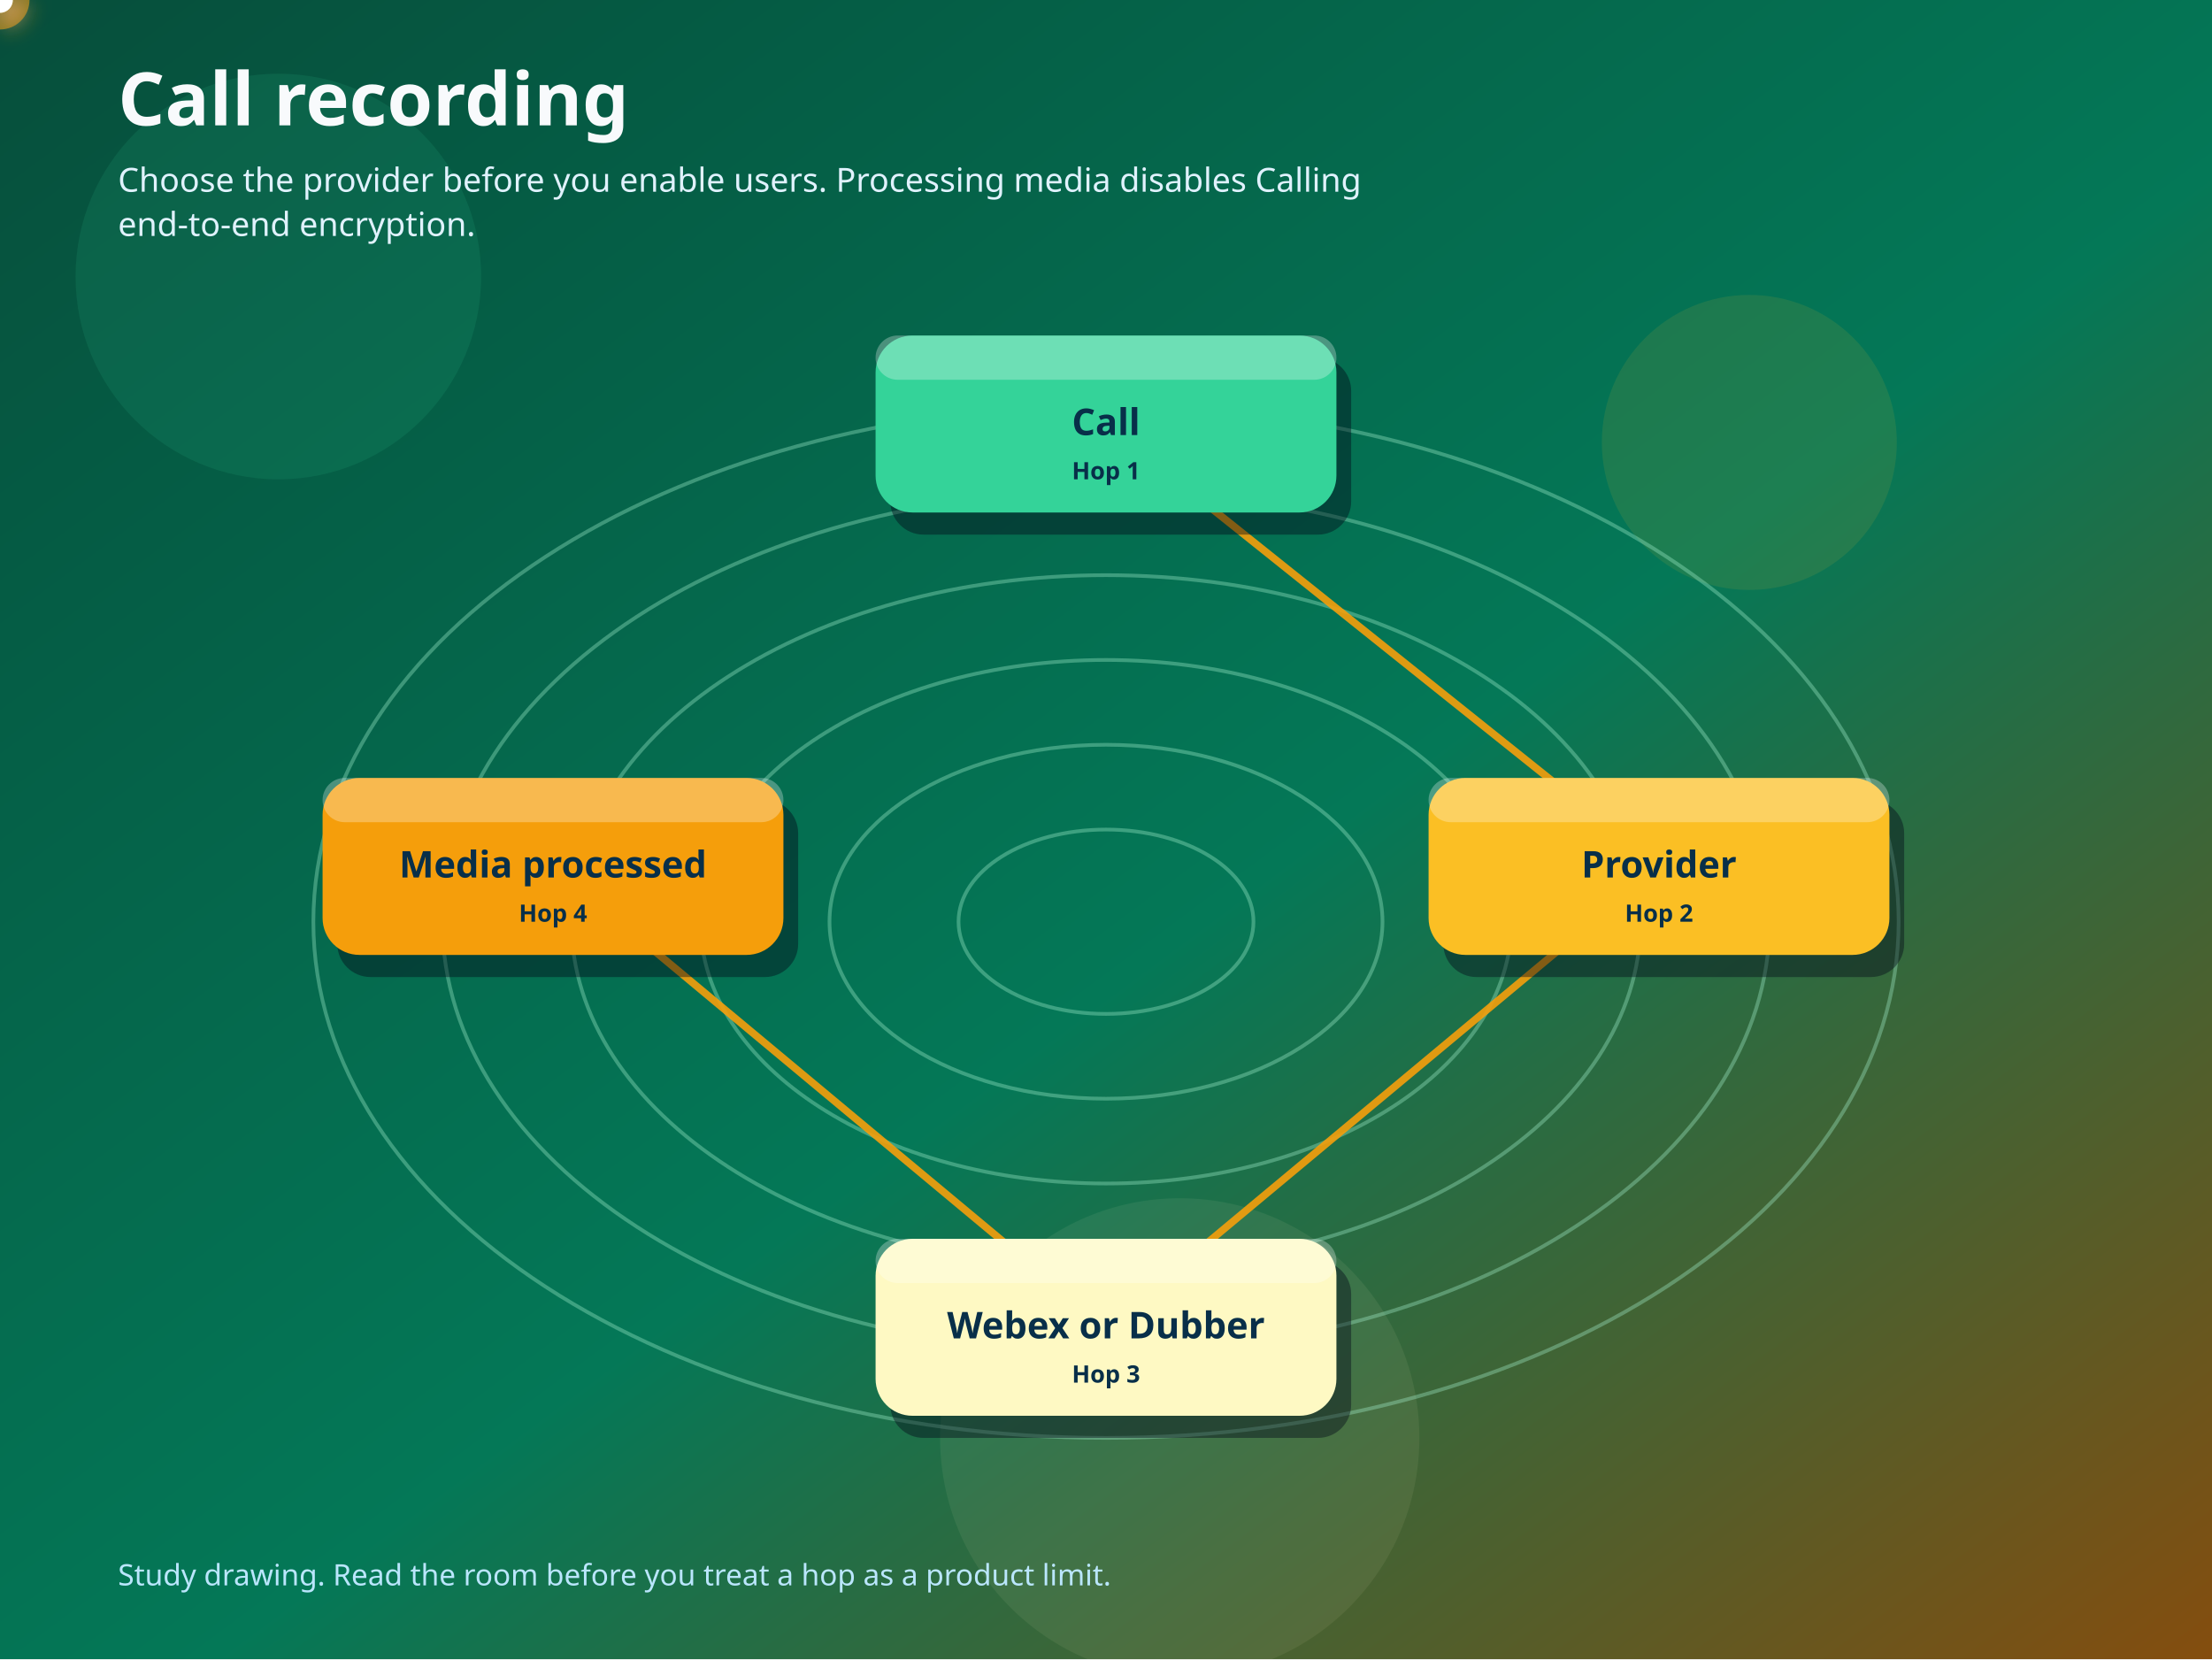
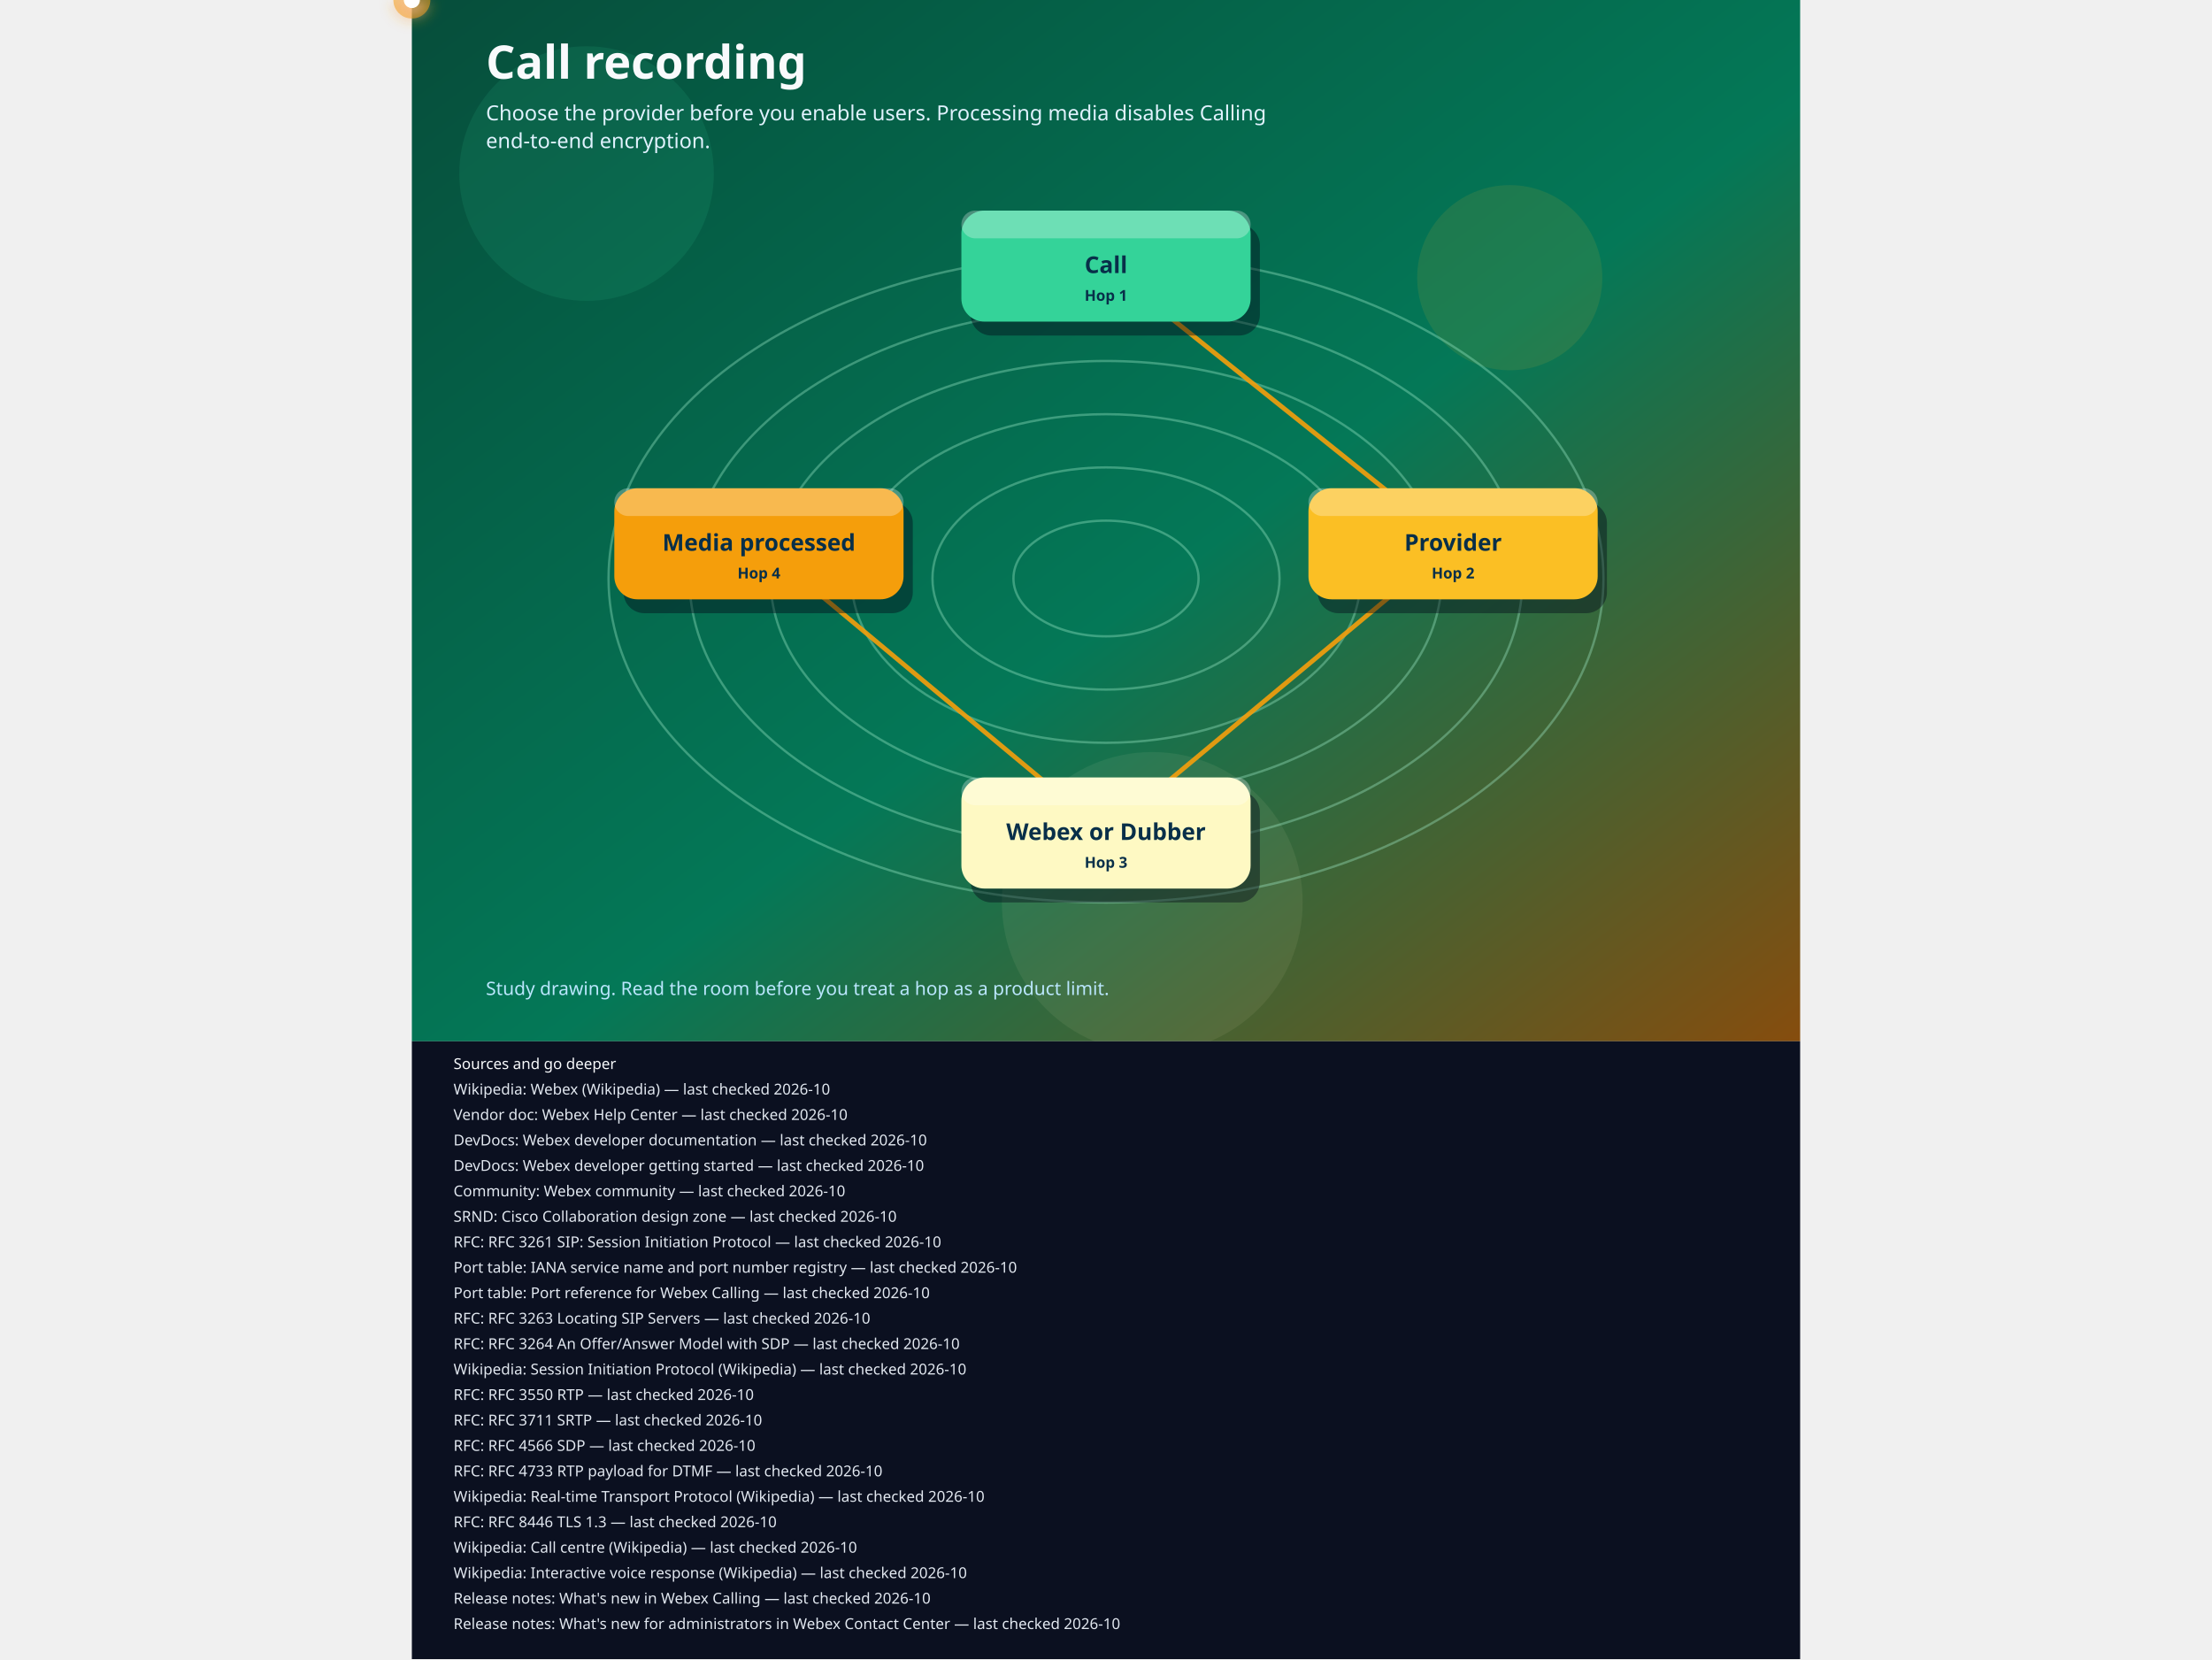
- <svg xmlns="http://www.w3.org/2000/svg" width="1200" height="900" viewBox="0 0 1200 900" data-layout="clock" role="img" aria-label="Call recording">
+ <svg xmlns="http://www.w3.org/2000/svg" data-src-base="900" width="1200" height="900" viewBox="0 0 1200 1434" data-layout="clock" role="img" aria-label="Call recording">
  <defs>
    <linearGradient id="sky" x1="0" y1="0" x2="1" y2="1">
      <stop offset="0" stop-color="#064e3b" />
      <stop offset="0.55" stop-color="#047857" />
      <stop offset="1" stop-color="#854d0e" />
    </linearGradient>
    <filter id="glow" x="-40%" y="-40%" width="180%" height="180%">
      <feGaussianBlur stdDeviation="6" result="b" />
      <feMerge>
        <feMergeNode in="b" />
        <feMergeNode in="SourceGraphic" />
      </feMerge>
    </filter>
  </defs>
  <rect width="1200" height="900" fill="url(#sky)" />
  <g opacity="0.5">
    <animateTransform attributeName="transform" type="translate" values="0 0; 0 24; 0 0" dur="16s" repeatCount="indefinite" />
    <circle cx="151" cy="150" r="110" fill="#34d399" opacity="0.22" />
    <circle cx="949" cy="240" r="80" fill="#fbbf24" opacity="0.2" />
    <circle cx="640" cy="780" r="130" fill="#fef9c3" opacity="0.14" />
  </g>
  <g>
    <animateTransform attributeName="transform" type="translate" values="0 0; -16 10; 0 0" dur="18s" repeatCount="indefinite" />
    <g opacity="0.35">
      <ellipse cx="600" cy="500" rx="80" ry="50" fill="none" stroke="#a7f3d0" stroke-width="2" />
      <ellipse cx="600" cy="500" rx="150" ry="96" fill="none" stroke="#a7f3d0" stroke-width="2" />
      <ellipse cx="600" cy="500" rx="220" ry="142" fill="none" stroke="#a7f3d0" stroke-width="2" />
      <ellipse cx="600" cy="500" rx="290" ry="188" fill="none" stroke="#a7f3d0" stroke-width="2" />
      <ellipse cx="600" cy="500" rx="360" ry="234" fill="none" stroke="#a7f3d0" stroke-width="2" />
      <ellipse cx="600" cy="500" rx="430" ry="280" fill="none" stroke="#a7f3d0" stroke-width="2" />
    </g>
  </g>
  <text x="64" y="68" fill="#f8fafc" font-size="40" font-family="system-ui,sans-serif" font-weight="800">Call recording</text>
  <text x="64" y="104" fill="#e0f2fe" font-size="18" font-family="system-ui,sans-serif">Choose the provider before you enable users. Processing media disables Calling</text>
  <text x="64" y="128" fill="#e0f2fe" font-size="18" font-family="system-ui,sans-serif">end-to-end encryption.</text>
  <path d="M 600 230 L 900 470 L 600 720 L 300 470" fill="none" stroke="#f59e0b" stroke-width="4" stroke-linecap="round" opacity="0.9" />
  <g class="hop">
    <rect x="483.0" y="194.0" width="250" height="96" rx="18" fill="#020617" opacity="0.42" />
    <rect x="475.0" y="182.0" width="250" height="96" rx="20" fill="#34d399" />
    <rect x="475.0" y="182.0" width="250" height="24" rx="12" fill="#ffffff" opacity="0.28" />
    <text x="600" y="236.0" text-anchor="middle" fill="#082f49" font-size="20" font-family="system-ui,sans-serif" font-weight="800">Call</text>
    <text x="600" y="260.0" text-anchor="middle" fill="#082f49" font-size="13" font-family="system-ui,sans-serif" font-weight="700">Hop 1</text>
  </g>
  <g class="hop">
    <rect x="783.0" y="434.0" width="250" height="96" rx="18" fill="#020617" opacity="0.42" />
    <rect x="775.0" y="422.0" width="250" height="96" rx="20" fill="#fbbf24" />
    <rect x="775.0" y="422.0" width="250" height="24" rx="12" fill="#ffffff" opacity="0.28" />
    <text x="900" y="476.0" text-anchor="middle" fill="#082f49" font-size="20" font-family="system-ui,sans-serif" font-weight="800">Provider</text>
    <text x="900" y="500.0" text-anchor="middle" fill="#082f49" font-size="13" font-family="system-ui,sans-serif" font-weight="700">Hop 2</text>
  </g>
  <g class="hop">
    <rect x="483.0" y="684.0" width="250" height="96" rx="18" fill="#020617" opacity="0.42" />
    <rect x="475.0" y="672.0" width="250" height="96" rx="20" fill="#fef9c3" />
    <rect x="475.0" y="672.0" width="250" height="24" rx="12" fill="#ffffff" opacity="0.28" />
    <text x="600" y="726.0" text-anchor="middle" fill="#082f49" font-size="20" font-family="system-ui,sans-serif" font-weight="800">Webex or Dubber</text>
    <text x="600" y="750.0" text-anchor="middle" fill="#082f49" font-size="13" font-family="system-ui,sans-serif" font-weight="700">Hop 3</text>
  </g>
  <g class="hop">
    <rect x="183.0" y="434.0" width="250" height="96" rx="18" fill="#020617" opacity="0.42" />
    <rect x="175.0" y="422.0" width="250" height="96" rx="20" fill="#f59e0b" />
    <rect x="175.0" y="422.0" width="250" height="24" rx="12" fill="#ffffff" opacity="0.28" />
    <text x="300" y="476.0" text-anchor="middle" fill="#082f49" font-size="20" font-family="system-ui,sans-serif" font-weight="800">Media processed</text>
    <text x="300" y="500.0" text-anchor="middle" fill="#082f49" font-size="13" font-family="system-ui,sans-serif" font-weight="700">Hop 4</text>
  </g>
  <g filter="url(#glow)">
    <animateMotion dur="6.6s" repeatCount="indefinite" path="M 600 230 L 900 470 L 600 720 L 300 470" />
    <circle r="16" fill="#f59e0b" opacity="0.55" />
    <circle r="7" fill="#ffffff" />
  </g>
  <text x="64" y="860" fill="#bae6fd" font-size="16" font-family="system-ui,sans-serif">Study drawing. Read the room before you treat a hop as a product limit.</text>
+   <g id="go-deeper">
+     <rect x="0" y="900" width="1200" height="534" fill="#0b1020" />
+     <text x="36" y="924" fill="#f8fafc" font-size="13" font-family="system-ui,sans-serif">Sources and go deeper</text>
+     <a href="https://en.wikipedia.org/wiki/Webex">
+       <text x="36" y="946" fill="#e2e8f0" font-size="13" font-family="system-ui,sans-serif">Wikipedia: Webex (Wikipedia) — last checked 2026-10</text>
+     </a>
+     <a href="https://help.webex.com/">
+       <text x="36" y="968" fill="#e2e8f0" font-size="13" font-family="system-ui,sans-serif">Vendor doc: Webex Help Center — last checked 2026-10</text>
+     </a>
+     <a href="https://developer.webex.com/">
+       <text x="36" y="990" fill="#e2e8f0" font-size="13" font-family="system-ui,sans-serif">DevDocs: Webex developer documentation — last checked 2026-10</text>
+     </a>
+     <a href="https://developer.webex.com/docs/getting-started">
+       <text x="36" y="1012" fill="#e2e8f0" font-size="13" font-family="system-ui,sans-serif">DevDocs: Webex developer getting started — last checked 2026-10</text>
+     </a>
+     <a href="https://help.webex.com/community">
+       <text x="36" y="1034" fill="#e2e8f0" font-size="13" font-family="system-ui,sans-serif">Community: Webex community — last checked 2026-10</text>
+     </a>
+     <a href="https://www.cisco.com/c/en/us/solutions/enterprise/design-zone-collaboration/index.html">
+       <text x="36" y="1056" fill="#e2e8f0" font-size="13" font-family="system-ui,sans-serif">SRND: Cisco Collaboration design zone — last checked 2026-10</text>
+     </a>
+     <a href="https://www.rfc-editor.org/rfc/rfc3261">
+       <text x="36" y="1078" fill="#e2e8f0" font-size="13" font-family="system-ui,sans-serif">RFC: RFC 3261 SIP: Session Initiation Protocol — last checked 2026-10</text>
+     </a>
+     <a href="https://www.iana.org/assignments/service-names-port-numbers/service-names-port-numbers.xhtml">
+       <text x="36" y="1100" fill="#e2e8f0" font-size="13" font-family="system-ui,sans-serif">Port table: IANA service name and port number registry — last checked 2026-10</text>
+     </a>
+     <a href="https://help.webex.com/article/b2exve">
+       <text x="36" y="1122" fill="#e2e8f0" font-size="13" font-family="system-ui,sans-serif">Port table: Port reference for Webex Calling — last checked 2026-10</text>
+     </a>
+     <a href="https://www.rfc-editor.org/rfc/rfc3263">
+       <text x="36" y="1144" fill="#e2e8f0" font-size="13" font-family="system-ui,sans-serif">RFC: RFC 3263 Locating SIP Servers — last checked 2026-10</text>
+     </a>
+     <a href="https://www.rfc-editor.org/rfc/rfc3264">
+       <text x="36" y="1166" fill="#e2e8f0" font-size="13" font-family="system-ui,sans-serif">RFC: RFC 3264 An Offer/Answer Model with SDP — last checked 2026-10</text>
+     </a>
+     <a href="https://en.wikipedia.org/wiki/Session_Initiation_Protocol">
+       <text x="36" y="1188" fill="#e2e8f0" font-size="13" font-family="system-ui,sans-serif">Wikipedia: Session Initiation Protocol (Wikipedia) — last checked 2026-10</text>
+     </a>
+     <a href="https://www.rfc-editor.org/rfc/rfc3550">
+       <text x="36" y="1210" fill="#e2e8f0" font-size="13" font-family="system-ui,sans-serif">RFC: RFC 3550 RTP — last checked 2026-10</text>
+     </a>
+     <a href="https://www.rfc-editor.org/rfc/rfc3711">
+       <text x="36" y="1232" fill="#e2e8f0" font-size="13" font-family="system-ui,sans-serif">RFC: RFC 3711 SRTP — last checked 2026-10</text>
+     </a>
+     <a href="https://www.rfc-editor.org/rfc/rfc4566">
+       <text x="36" y="1254" fill="#e2e8f0" font-size="13" font-family="system-ui,sans-serif">RFC: RFC 4566 SDP — last checked 2026-10</text>
+     </a>
+     <a href="https://www.rfc-editor.org/rfc/rfc4733">
+       <text x="36" y="1276" fill="#e2e8f0" font-size="13" font-family="system-ui,sans-serif">RFC: RFC 4733 RTP payload for DTMF — last checked 2026-10</text>
+     </a>
+     <a href="https://en.wikipedia.org/wiki/Real-time_Transport_Protocol">
+       <text x="36" y="1298" fill="#e2e8f0" font-size="13" font-family="system-ui,sans-serif">Wikipedia: Real-time Transport Protocol (Wikipedia) — last checked 2026-10</text>
+     </a>
+     <a href="https://www.rfc-editor.org/rfc/rfc8446">
+       <text x="36" y="1320" fill="#e2e8f0" font-size="13" font-family="system-ui,sans-serif">RFC: RFC 8446 TLS 1.3 — last checked 2026-10</text>
+     </a>
+     <a href="https://en.wikipedia.org/wiki/Call_centre">
+       <text x="36" y="1342" fill="#e2e8f0" font-size="13" font-family="system-ui,sans-serif">Wikipedia: Call centre (Wikipedia) — last checked 2026-10</text>
+     </a>
+     <a href="https://en.wikipedia.org/wiki/Interactive_voice_response">
+       <text x="36" y="1364" fill="#e2e8f0" font-size="13" font-family="system-ui,sans-serif">Wikipedia: Interactive voice response (Wikipedia) — last checked 2026-10</text>
+     </a>
+     <a href="https://help.webex.com/article/278bz2">
+       <text x="36" y="1386" fill="#e2e8f0" font-size="13" font-family="system-ui,sans-serif">Release notes: What's new in Webex Calling — last checked 2026-10</text>
+     </a>
+     <a href="https://help.webex.com/article/nv7abhz">
+       <text x="36" y="1408" fill="#e2e8f0" font-size="13" font-family="system-ui,sans-serif">Release notes: What's new for administrators in Webex Contact Center — last checked 2026-10</text>
+     </a>
+   </g>
</svg>
